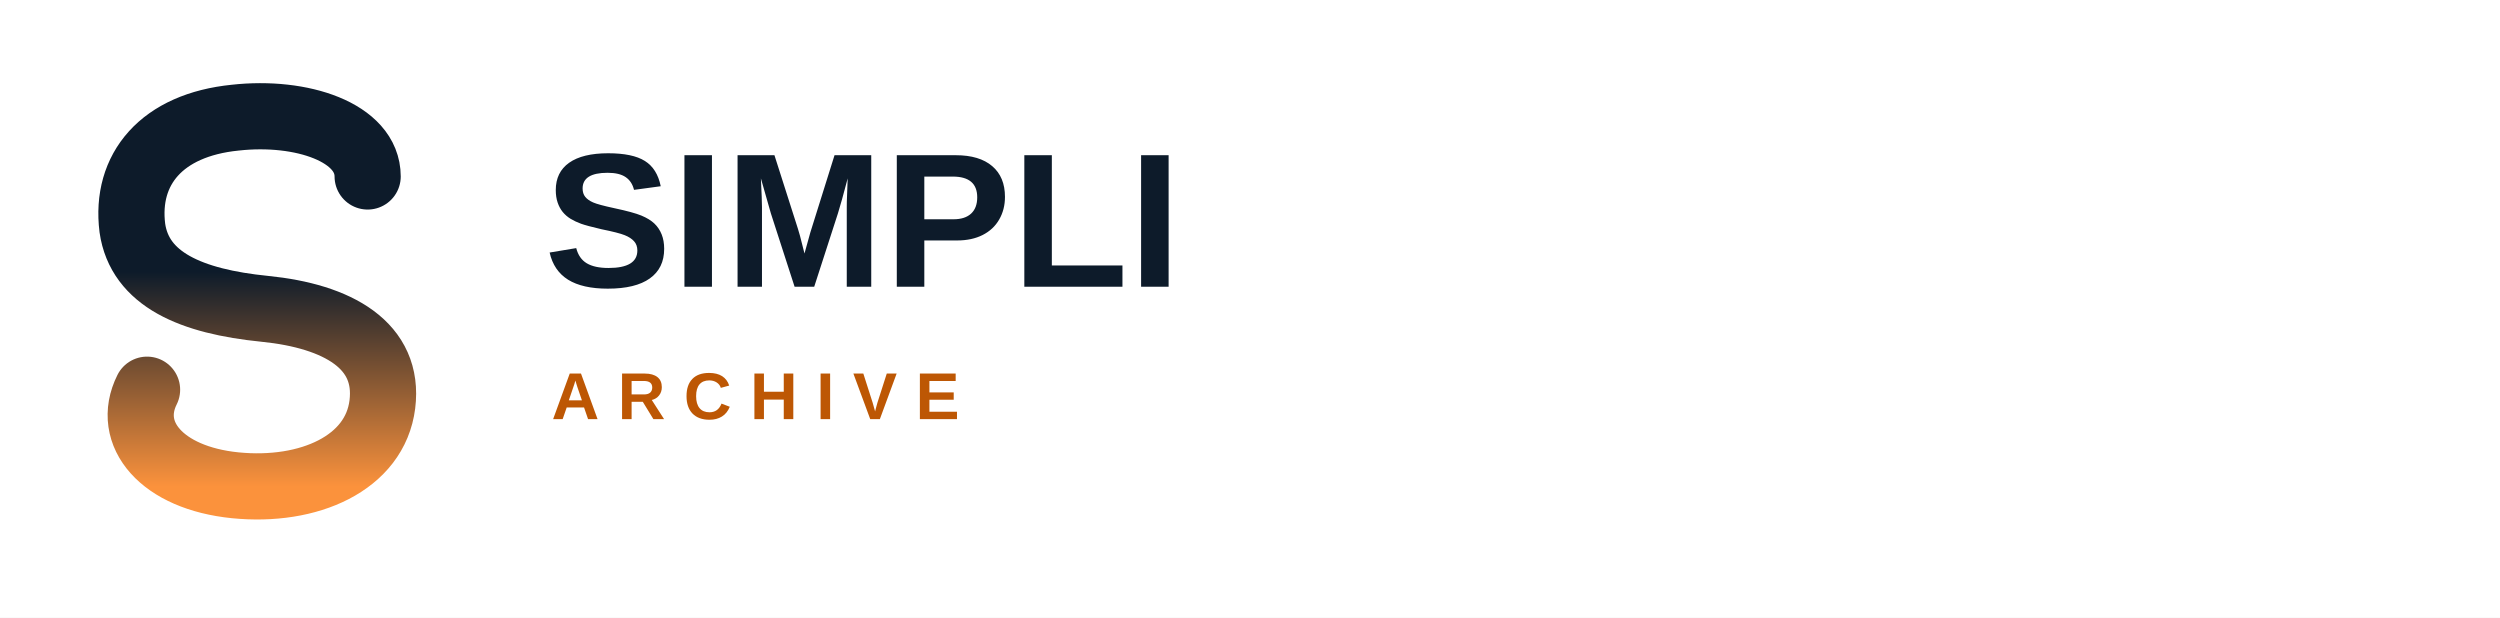
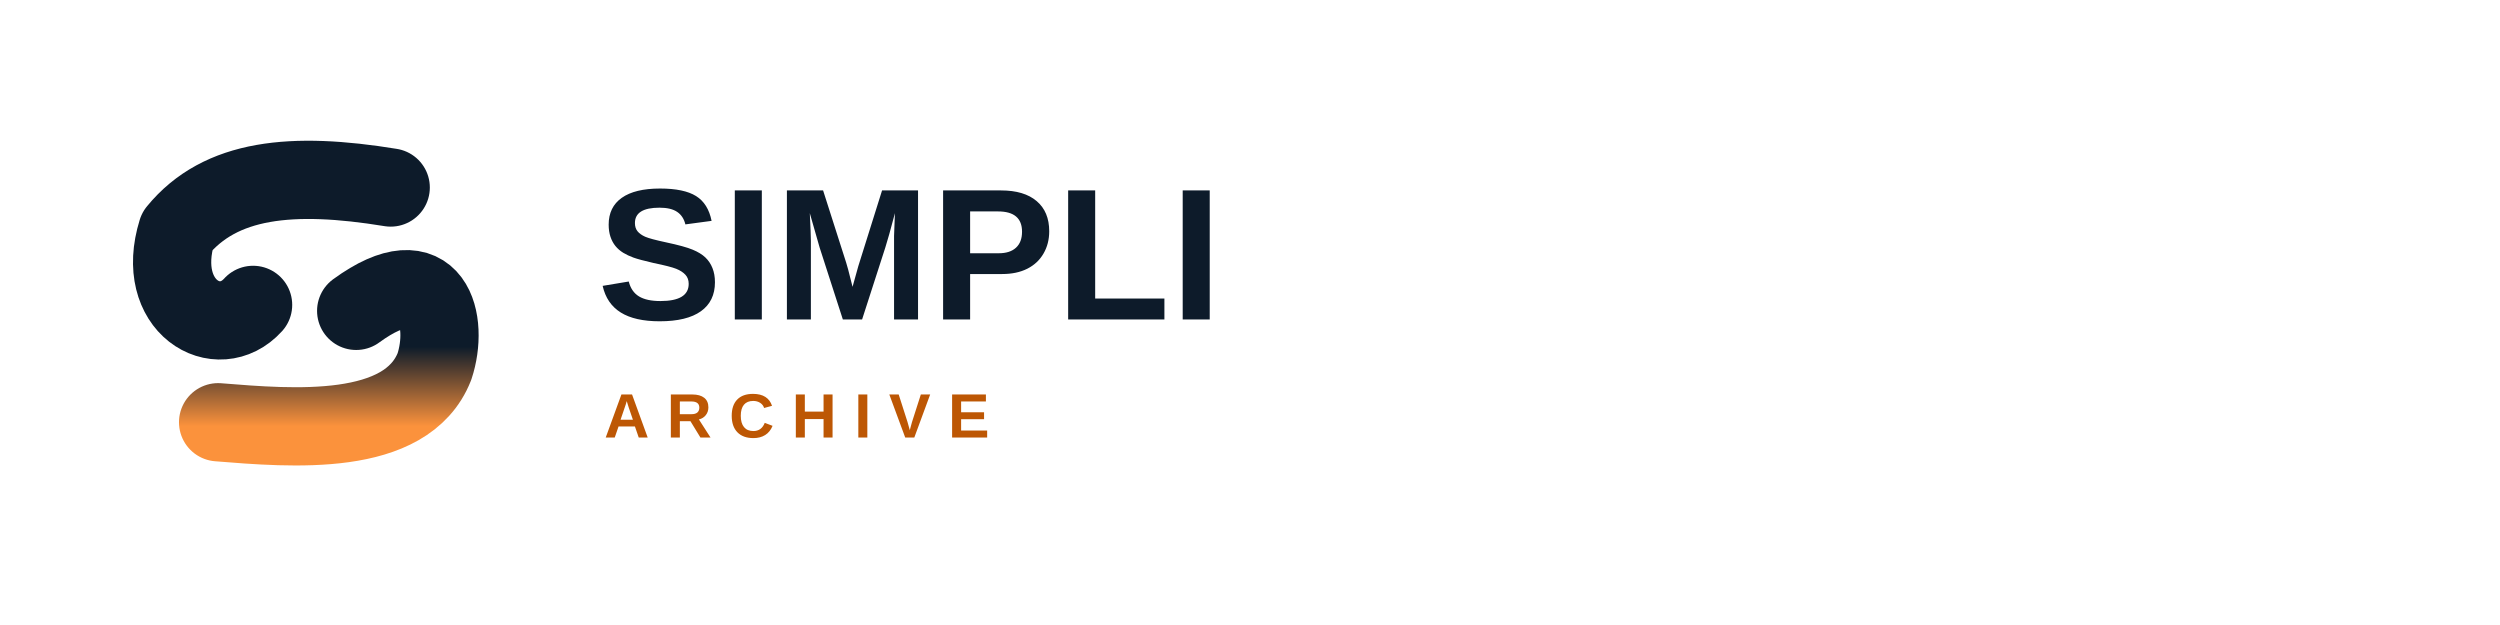
- <svg xmlns="http://www.w3.org/2000/svg" viewBox="0 0 680 168">
-   <rect width="680" height="168" fill="#FFFFFF" />
-   <svg x="20" y="20" width="100" height="128" viewBox="-10 -8 100 128">
+ <svg xmlns="http://www.w3.org/2000/svg" viewBox="0 0 720 180">
+   <rect width="720" height="180" fill="#FFFFFF" />
+   <svg x="28" y="32" width="120" height="114" viewBox="0 0 90 86">
    <defs>
      <linearGradient id="archive" x1="0" y1="0" x2="0" y2="1">
        <stop offset="0" stop-color="#0D1B2A" />
        <stop offset="0.42" stop-color="#0D1B2A" />
        <stop offset="1" stop-color="#FB923C" />
      </linearGradient>
    </defs>
-     <path d="M70 20C70 8 52 2 34 4C14 6 4 18 6 34C8 48 22 54 42 56C62 58 76 66 74 82C72 98 54 106 34 104C14 102 4 90 10 78" fill="none" stroke="url(#archive)" stroke-width="18" stroke-linecap="round" stroke-linejoin="round" />
+     <path d="M63.5 16.6C42.1 13.1 26.5 14.6 17.1 26.1C12 42.5 26 50.5 33.6 42.1" fill="none" stroke="#0D1B2A" stroke-width="17" stroke-linecap="round" stroke-linejoin="round" />
+     <path d="M56 43.4C73 31 76.2 45.9 73 55.5C66.9 71 42.1 68.9 26 67.6" fill="none" stroke="url(#archive)" stroke-width="17" stroke-linecap="round" stroke-linejoin="round" />
  </svg>
-   <text x="148" y="78" font-family="Arial Black, Arial, sans-serif" font-size="52" font-weight="800" fill="#0D1B2A">SIMPLI</text>
-   <text x="150" y="114" font-family="Arial, sans-serif" font-size="18" font-weight="700" letter-spacing="5" fill="#BD5704">ARCHIVE</text>
+   <text x="172" y="92" font-family="Arial Black, Arial, sans-serif" font-size="54" font-weight="800" fill="#0D1B2A">SIMPLI</text>
+   <text x="174" y="126" font-family="Arial, sans-serif" font-size="18" font-weight="700" letter-spacing="5" fill="#BD5704">ARCHIVE</text>
</svg>
